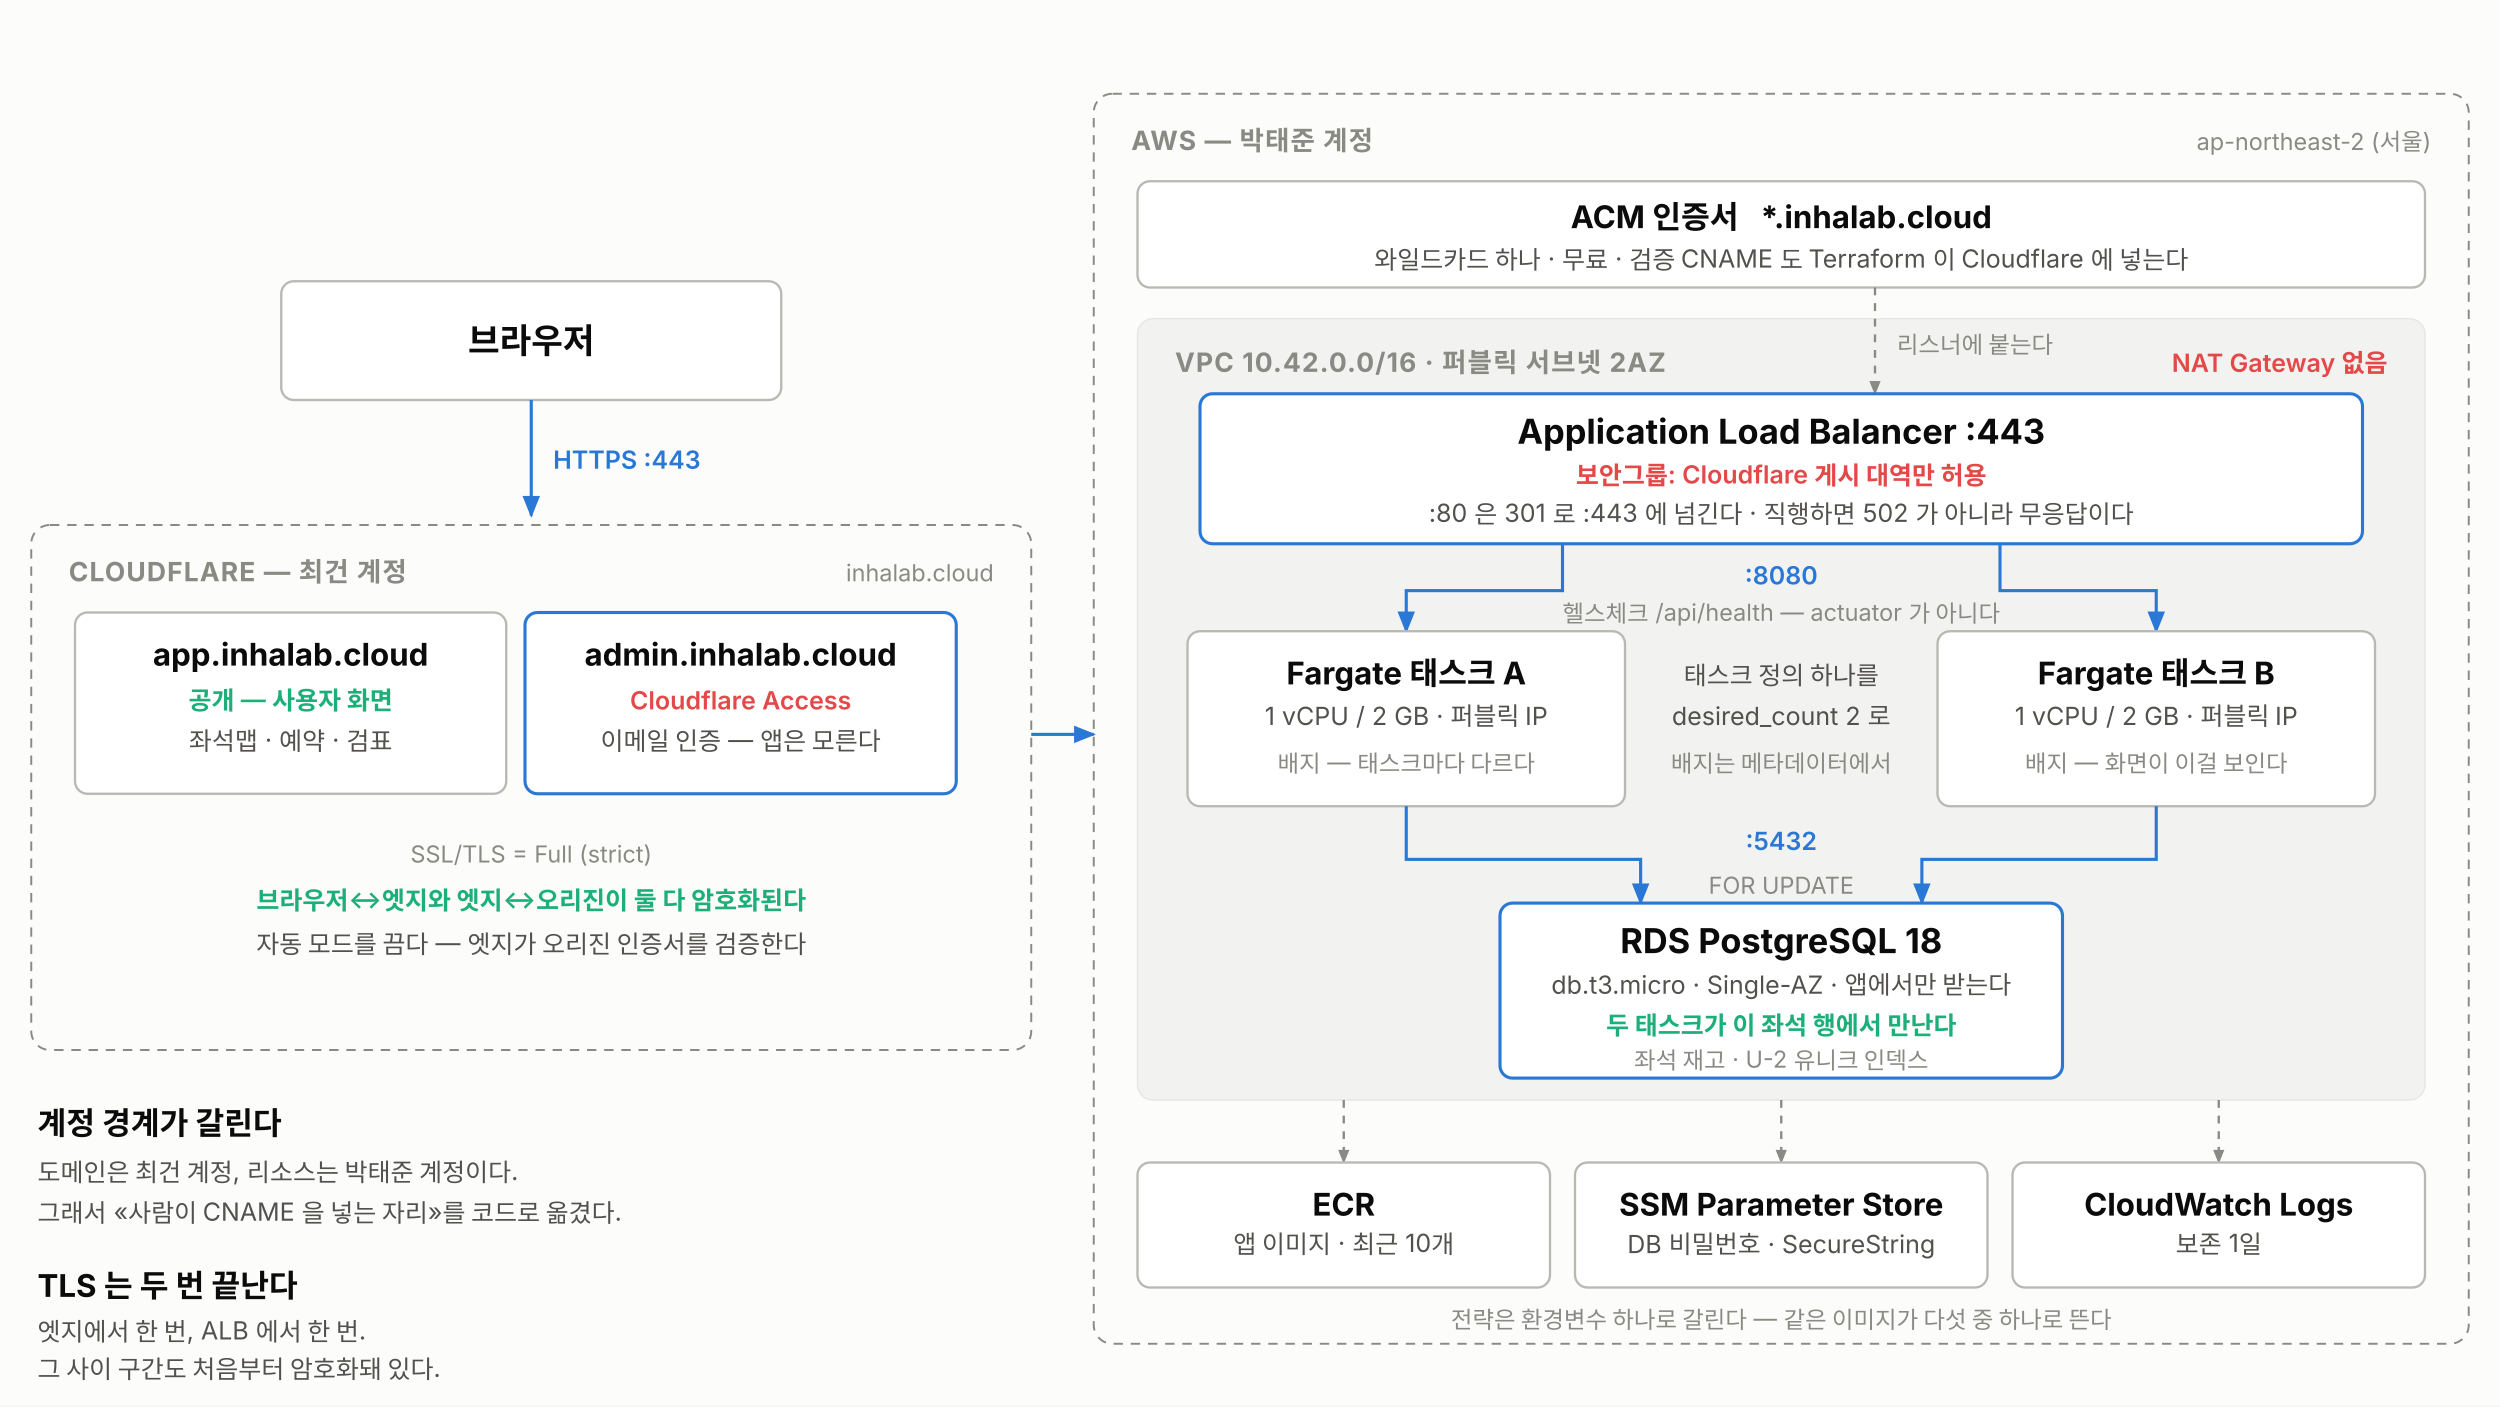
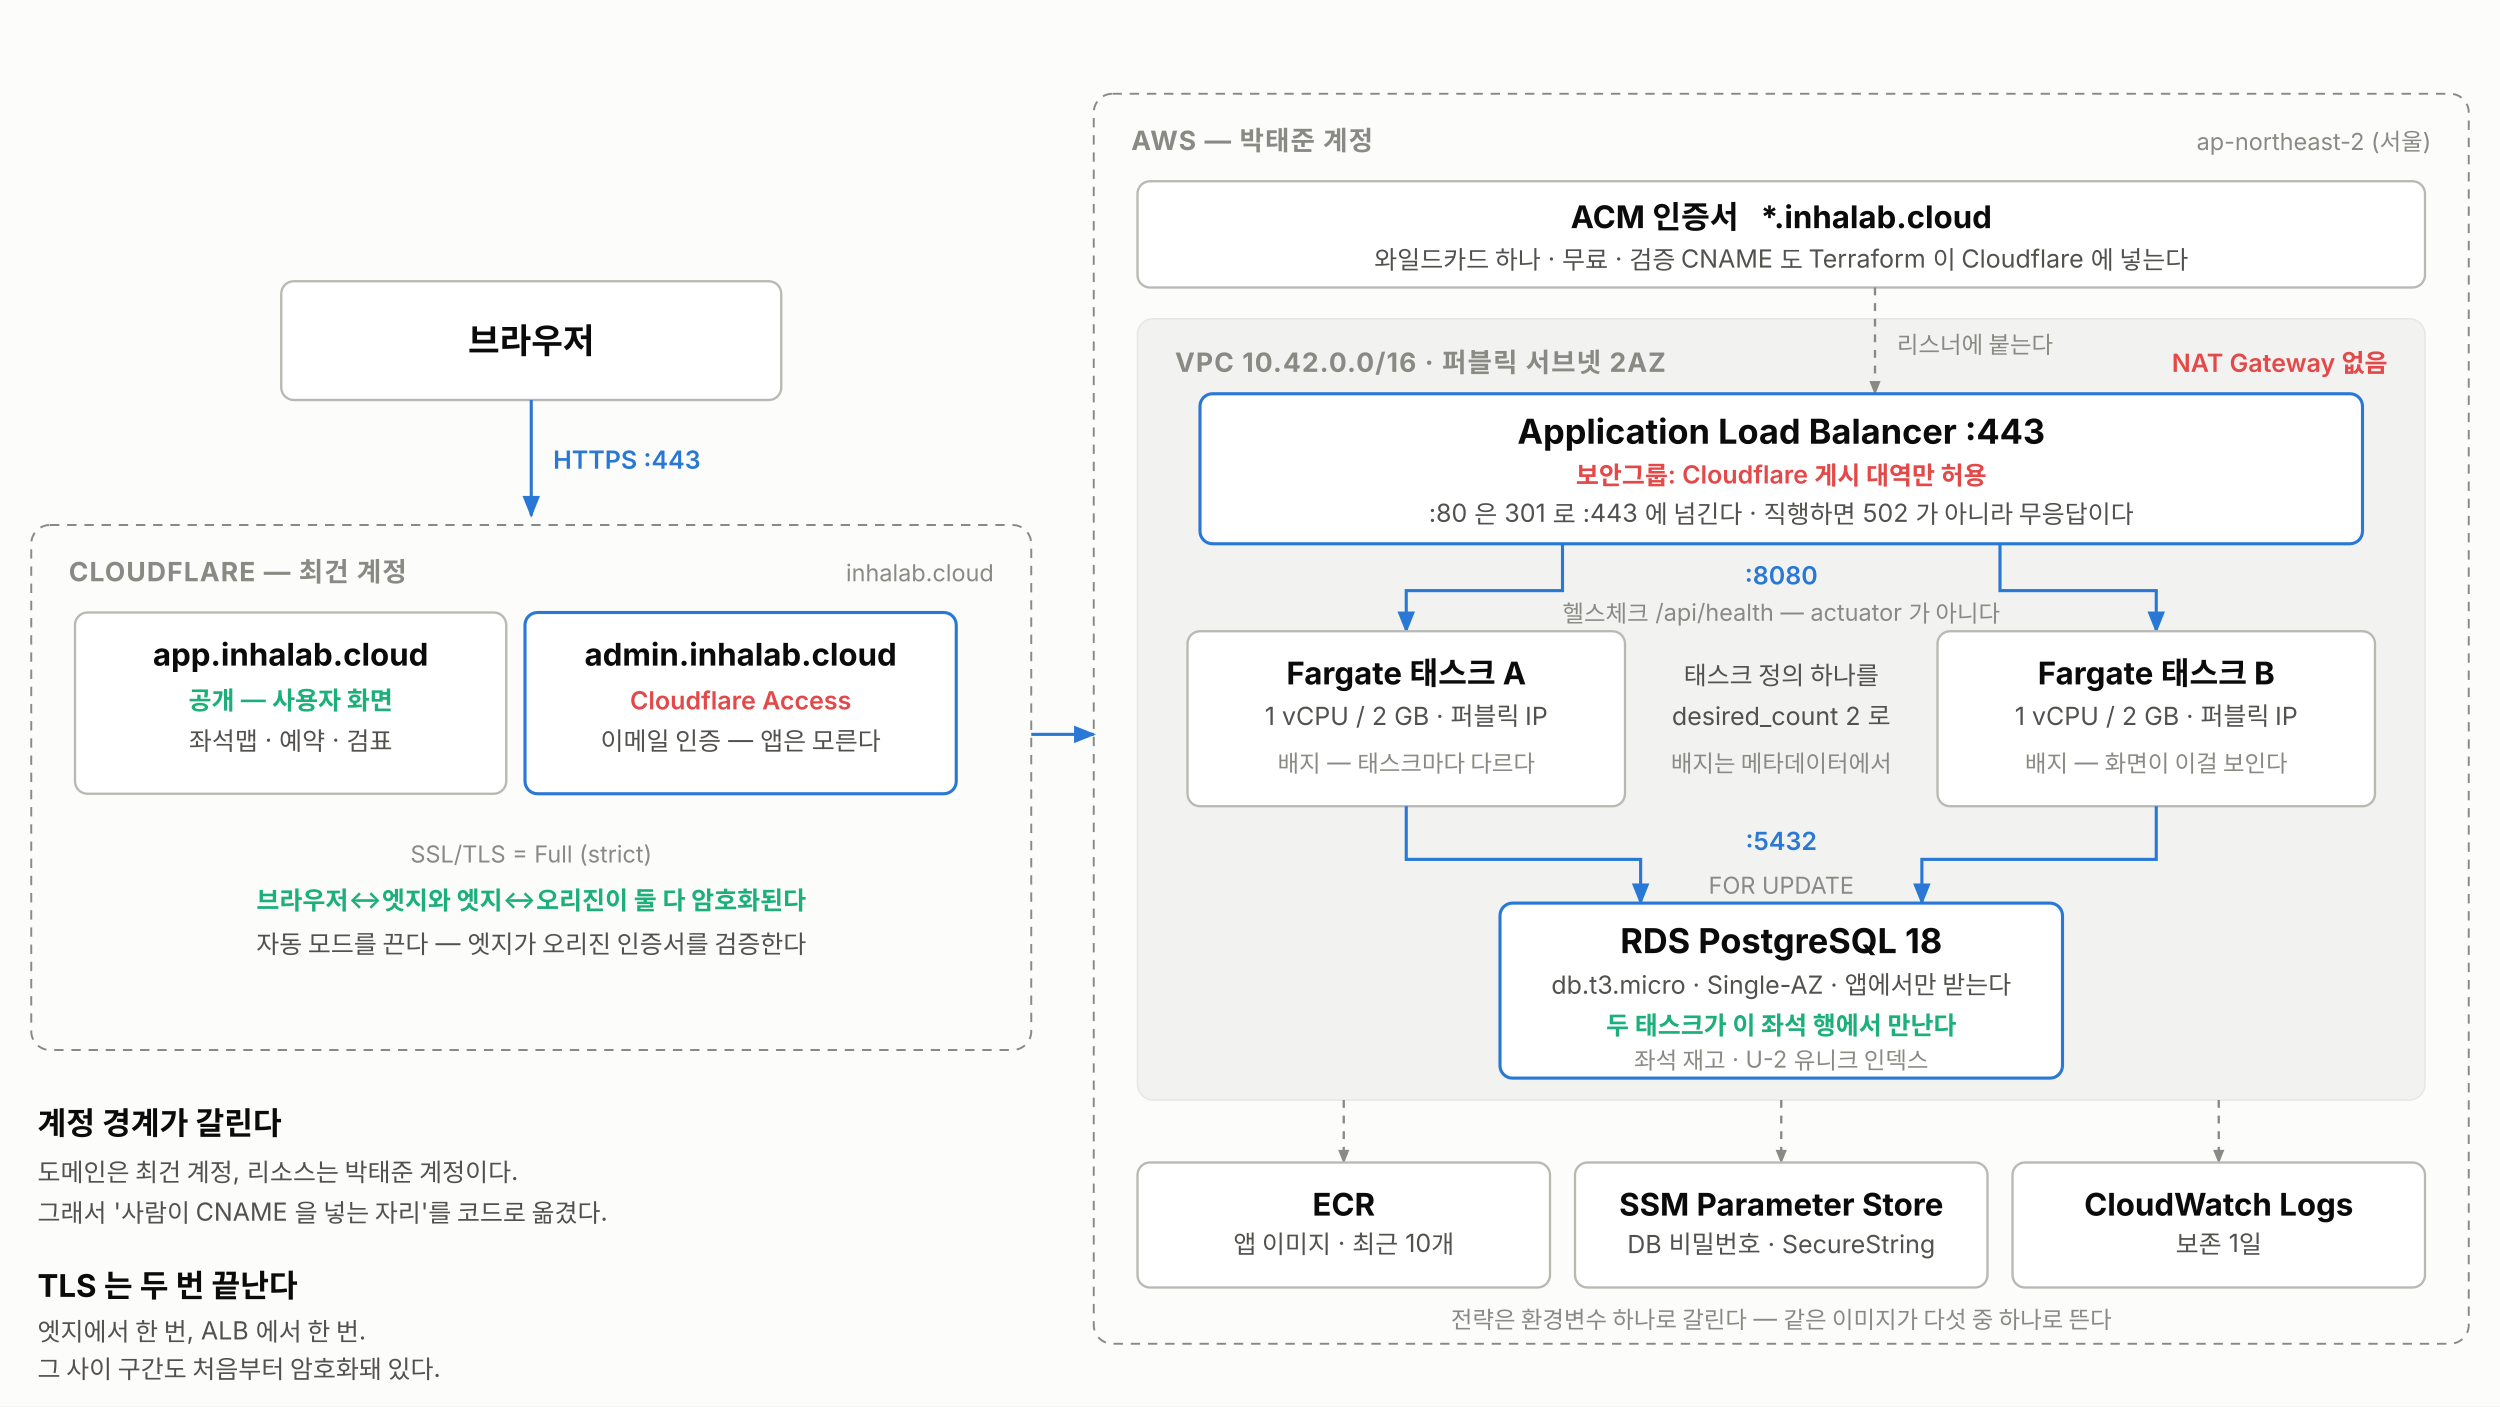
<svg xmlns="http://www.w3.org/2000/svg" width="1600" height="900" viewBox="0 0 1600 900" font-family="'Malgun Gothic','Apple SD Gothic Neo',system-ui,-apple-system,'Segoe UI',sans-serif">
  <style>
  .d-band { fill: #f2f2f0; stroke: #e8e7e3; stroke-width: 1; }
  .d-zone { fill: none; stroke: #8a8a84; stroke-width: 1.25; stroke-dasharray: 6 5; }
  .d-box { fill: #ffffff; stroke: #b9b8b3; stroke-width: 1.5; }
  .d-box-accent { fill: #ffffff; stroke: #2a78d6; stroke-width: 2; }
  .d-flow { stroke: #2a78d6; stroke-width: 2; fill: none; }
  .d-aux { stroke: #8a8a84; stroke-width: 1.5; fill: none; stroke-dasharray: 5 5; }

  text { fill: #0b0b0b; }
  .t-zone { font-size: 17px; font-weight: 700; fill: #8a8a84; letter-spacing: .04em; }
  .t-name { font-size: 20px; font-weight: 700; }
  .t-big  { font-size: 22px; font-weight: 700; }
  .t-sub  { font-size: 16px; fill: #52514e; }
  .t-edge { font-size: 16px; fill: #2a78d6; font-weight: 600; }
  .t-edge-aux { font-size: 15px; fill: #8a8a84; }
  .t-meta { font-size: 15px; fill: #8a8a84; }
  .t-flag { font-size: 16px; fill: #e34948; font-weight: 600; }
  .t-ok   { font-size: 16px; fill: #1baf7a; font-weight: 600; }
</style>
  <rect width="1600" height="900" fill="#fcfcfb" />
  <rect class="d-box" x="180" y="180" width="320" height="76" rx="8" />
  <text class="t-big" x="340" y="226" text-anchor="middle">브라우저</text>
  <line class="d-flow" x1="340" y1="256" x2="340" y2="330" marker-end="url(#ah)" />
  <text class="t-edge" x="354" y="300">HTTPS :443</text>
  <rect class="d-zone" x="20" y="336" width="640" height="336" rx="12" />
  <text class="t-zone" x="44" y="372">CLOUDFLARE — 최건 계정</text>
  <text class="t-meta" x="636" y="372" text-anchor="end">inhalab.cloud</text>
  <rect class="d-box" x="48" y="392" width="276" height="116" rx="8" />
  <text class="t-name" x="186" y="426" text-anchor="middle">app.inhalab.cloud</text>
  <text class="t-ok" x="186" y="454" text-anchor="middle">공개 — 사용자 화면</text>
  <text class="t-sub" x="186" y="480" text-anchor="middle">좌석맵 · 예약 · 검표</text>
  <rect class="d-box-accent" x="336" y="392" width="276" height="116" rx="8" />
  <text class="t-name" x="474" y="426" text-anchor="middle">admin.inhalab.cloud</text>
  <text class="t-flag" x="474" y="454" text-anchor="middle">Cloudflare Access</text>
  <text class="t-sub" x="474" y="480" text-anchor="middle">이메일 인증 — 앱은 모른다</text>
  <text class="t-meta" x="340" y="552" text-anchor="middle">SSL/TLS = Full (strict)</text>
  <text class="t-ok" x="340" y="582" text-anchor="middle">브라우저↔엣지와 엣지↔오리진이 둘 다 암호화된다</text>
-   <text class="t-sub" x="340" y="610" text-anchor="middle">자동 모드를 끔다 — 엣지가 오리진 인증서를 검증한다</text>
+   <text class="t-sub" x="340" y="610" text-anchor="middle">자동 모드를 끈다 — 엣지가 오리진 인증서를 검증한다</text>
  <line class="d-flow" x1="660" y1="470" x2="700" y2="470" marker-end="url(#ah)" />
  <text class="t-name" x="24" y="726">계정 경계가 갈린다</text>
  <text class="t-sub" x="24" y="756">도메인은 최건 계정, 리소스는 박태준 계정이다.</text>
-   <text class="t-sub" x="24" y="782">그래서 «사람이 CNAME 을 넣는 자리»를 코드로 옮겼다.</text>
+   <text class="t-sub" x="24" y="782">그래서 '사람이 CNAME 을 넣는 자리'를 코드로 옮겼다.</text>
  <text class="t-name" x="24" y="830">TLS 는 두 번 끝난다</text>
  <text class="t-sub" x="24" y="858">엣지에서 한 번, ALB 에서 한 번.</text>
  <text class="t-sub" x="24" y="882">그 사이 구간도 처음부터 암호화돼 있다.</text>
  <rect class="d-zone" x="700" y="60" width="880" height="800" rx="12" />
  <text class="t-zone" x="724" y="96">AWS — 박태준 계정</text>
  <text class="t-meta" x="1556" y="96" text-anchor="end">ap-northeast-2 (서울)</text>
  <rect class="d-box" x="728" y="116" width="824" height="68" rx="8" />
  <text class="t-name" x="1140" y="146" text-anchor="middle" xml:space="preserve">ACM 인증서   *.inhalab.cloud</text>
  <text class="t-sub" x="1140" y="172" text-anchor="middle">와일드카드 하나 · 무료 · 검증 CNAME 도 Terraform 이 Cloudflare 에 넣는다</text>
  <rect class="d-band" x="728" y="204" width="824" height="500" rx="10" />
  <text class="t-zone" x="752" y="238">VPC 10.42.0.0/16 · 퍼블릭 서브넷 2AZ</text>
  <text class="t-flag" x="1528" y="238" text-anchor="end">NAT Gateway 없음</text>
  <line class="d-aux" x1="1200" y1="184" x2="1200" y2="252" marker-end="url(#ah-aux)" />
  <text class="t-edge-aux" x="1214" y="226">리스너에 붙는다</text>
  <rect class="d-box-accent" x="768" y="252" width="744" height="96" rx="8" />
  <text class="t-big" x="1140" y="284" text-anchor="middle">Application Load Balancer :443</text>
  <text class="t-flag" x="1140" y="310" text-anchor="middle">보안그룹: Cloudflare 게시 대역만 허용</text>
  <text class="t-sub" x="1140" y="334" text-anchor="middle">:80 은 301 로 :443 에 넘긴다 · 직행하면 502 가 아니라 무응답이다</text>
  <path class="d-flow" d="M 1000 348 L 1000 378 L 900 378 L 900 404" marker-end="url(#ah)" />
  <path class="d-flow" d="M 1280 348 L 1280 378 L 1380 378 L 1380 404" marker-end="url(#ah)" />
  <text class="t-edge" x="1140" y="374" text-anchor="middle">:8080</text>
  <text class="t-edge-aux" x="1140" y="398" text-anchor="middle">헬스체크 /api/health — actuator 가 아니다</text>
  <rect class="d-box" x="760" y="404" width="280" height="112" rx="8" />
  <text class="t-name" x="900" y="438" text-anchor="middle">Fargate 태스크 A</text>
  <text class="t-sub" x="900" y="464" text-anchor="middle">1 vCPU / 2 GB · 퍼블릭 IP</text>
  <text class="t-meta" x="900" y="494" text-anchor="middle">배지 — 태스크마다 다르다</text>
  <rect class="d-box" x="1240" y="404" width="280" height="112" rx="8" />
  <text class="t-name" x="1380" y="438" text-anchor="middle">Fargate 태스크 B</text>
  <text class="t-sub" x="1380" y="464" text-anchor="middle">1 vCPU / 2 GB · 퍼블릭 IP</text>
  <text class="t-meta" x="1380" y="494" text-anchor="middle">배지 — 화면이 이걸 보인다</text>
  <text class="t-sub" x="1140" y="438" text-anchor="middle">태스크 정의 하나를</text>
  <text class="t-sub" x="1140" y="464" text-anchor="middle">desired_count 2 로</text>
  <text class="t-meta" x="1140" y="494" text-anchor="middle">배지는 메타데이터에서</text>
  <path class="d-flow" d="M 900 516 L 900 550 L 1050 550 L 1050 578" marker-end="url(#ah)" />
  <path class="d-flow" d="M 1380 516 L 1380 550 L 1230 550 L 1230 578" marker-end="url(#ah)" />
  <text class="t-edge" x="1140" y="544" text-anchor="middle">:5432</text>
  <text class="t-edge-aux" x="1140" y="572" text-anchor="middle">FOR UPDATE</text>
  <rect class="d-box-accent" x="960" y="578" width="360" height="112" rx="8" />
  <text class="t-big" x="1140" y="610" text-anchor="middle">RDS PostgreSQL 18</text>
  <text class="t-sub" x="1140" y="636" text-anchor="middle">db.t3.micro · Single-AZ · 앱에서만 받는다</text>
  <text class="t-ok" x="1140" y="662" text-anchor="middle">두 태스크가 이 좌석 행에서 만난다</text>
  <text class="t-meta" x="1140" y="684" text-anchor="middle">좌석 재고 · U-2 유니크 인덱스</text>
  <line class="d-aux" x1="860" y1="704" x2="860" y2="744" marker-end="url(#ah-aux)" />
  <line class="d-aux" x1="1140" y1="704" x2="1140" y2="744" marker-end="url(#ah-aux)" />
  <line class="d-aux" x1="1420" y1="704" x2="1420" y2="744" marker-end="url(#ah-aux)" />
  <rect class="d-box" x="728" y="744" width="264" height="80" rx="8" />
  <text class="t-name" x="860" y="778" text-anchor="middle">ECR</text>
  <text class="t-sub" x="860" y="802" text-anchor="middle">앱 이미지 · 최근 10개</text>
  <rect class="d-box" x="1008" y="744" width="264" height="80" rx="8" />
  <text class="t-name" x="1140" y="778" text-anchor="middle">SSM Parameter Store</text>
  <text class="t-sub" x="1140" y="802" text-anchor="middle">DB 비밀번호 · SecureString</text>
  <rect class="d-box" x="1288" y="744" width="264" height="80" rx="8" />
  <text class="t-name" x="1420" y="778" text-anchor="middle">CloudWatch Logs</text>
  <text class="t-sub" x="1420" y="802" text-anchor="middle">보존 1일</text>
  <text class="t-meta" x="1140" y="850" text-anchor="middle">전략은 환경변수 하나로 갈린다 — 같은 이미지가 다섯 중 하나로 뜬다</text>
  <defs>
    <marker id="ah" viewBox="0 0 10 10" refX="9" refY="5" markerWidth="7" markerHeight="7" orient="auto-start-reverse">
      <path d="M 0 1 L 10 5 L 0 9 z" fill="#2a78d6" />
    </marker>
    <marker id="ah-aux" viewBox="0 0 10 10" refX="9" refY="5" markerWidth="6" markerHeight="6" orient="auto-start-reverse">
      <path d="M 0 1 L 10 5 L 0 9 z" fill="#8a8a84" />
    </marker>
  </defs>
</svg>
